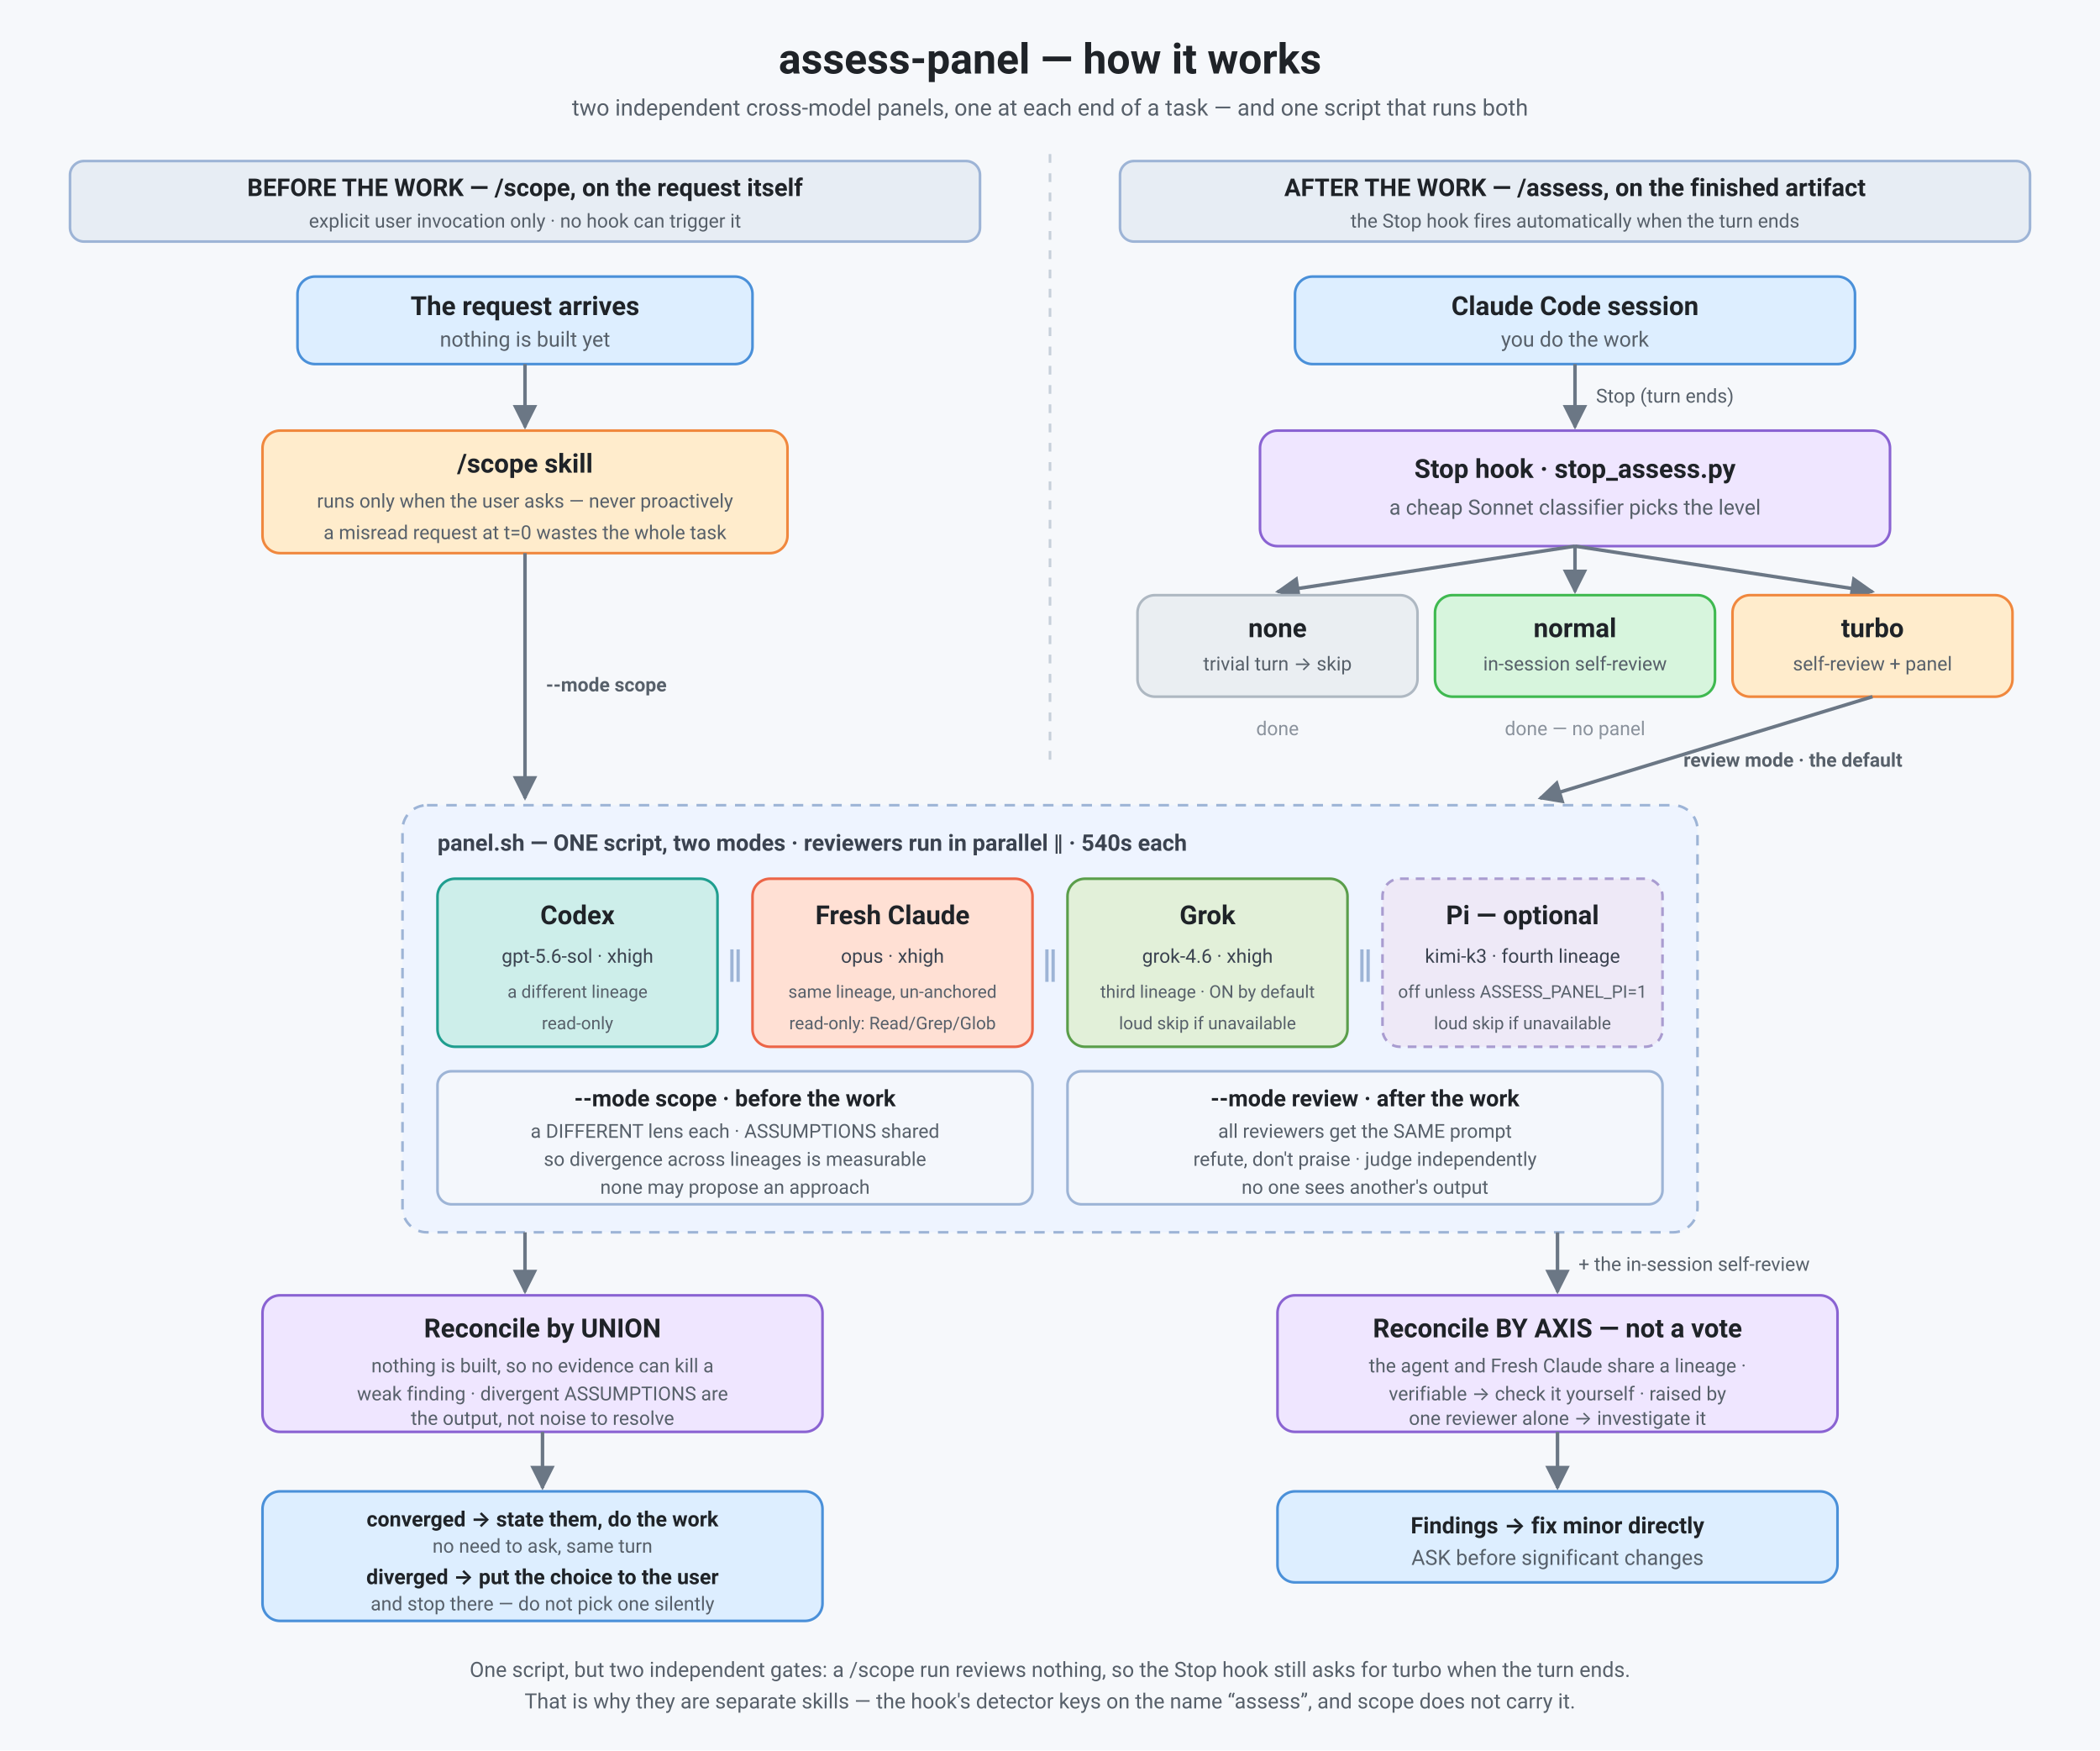
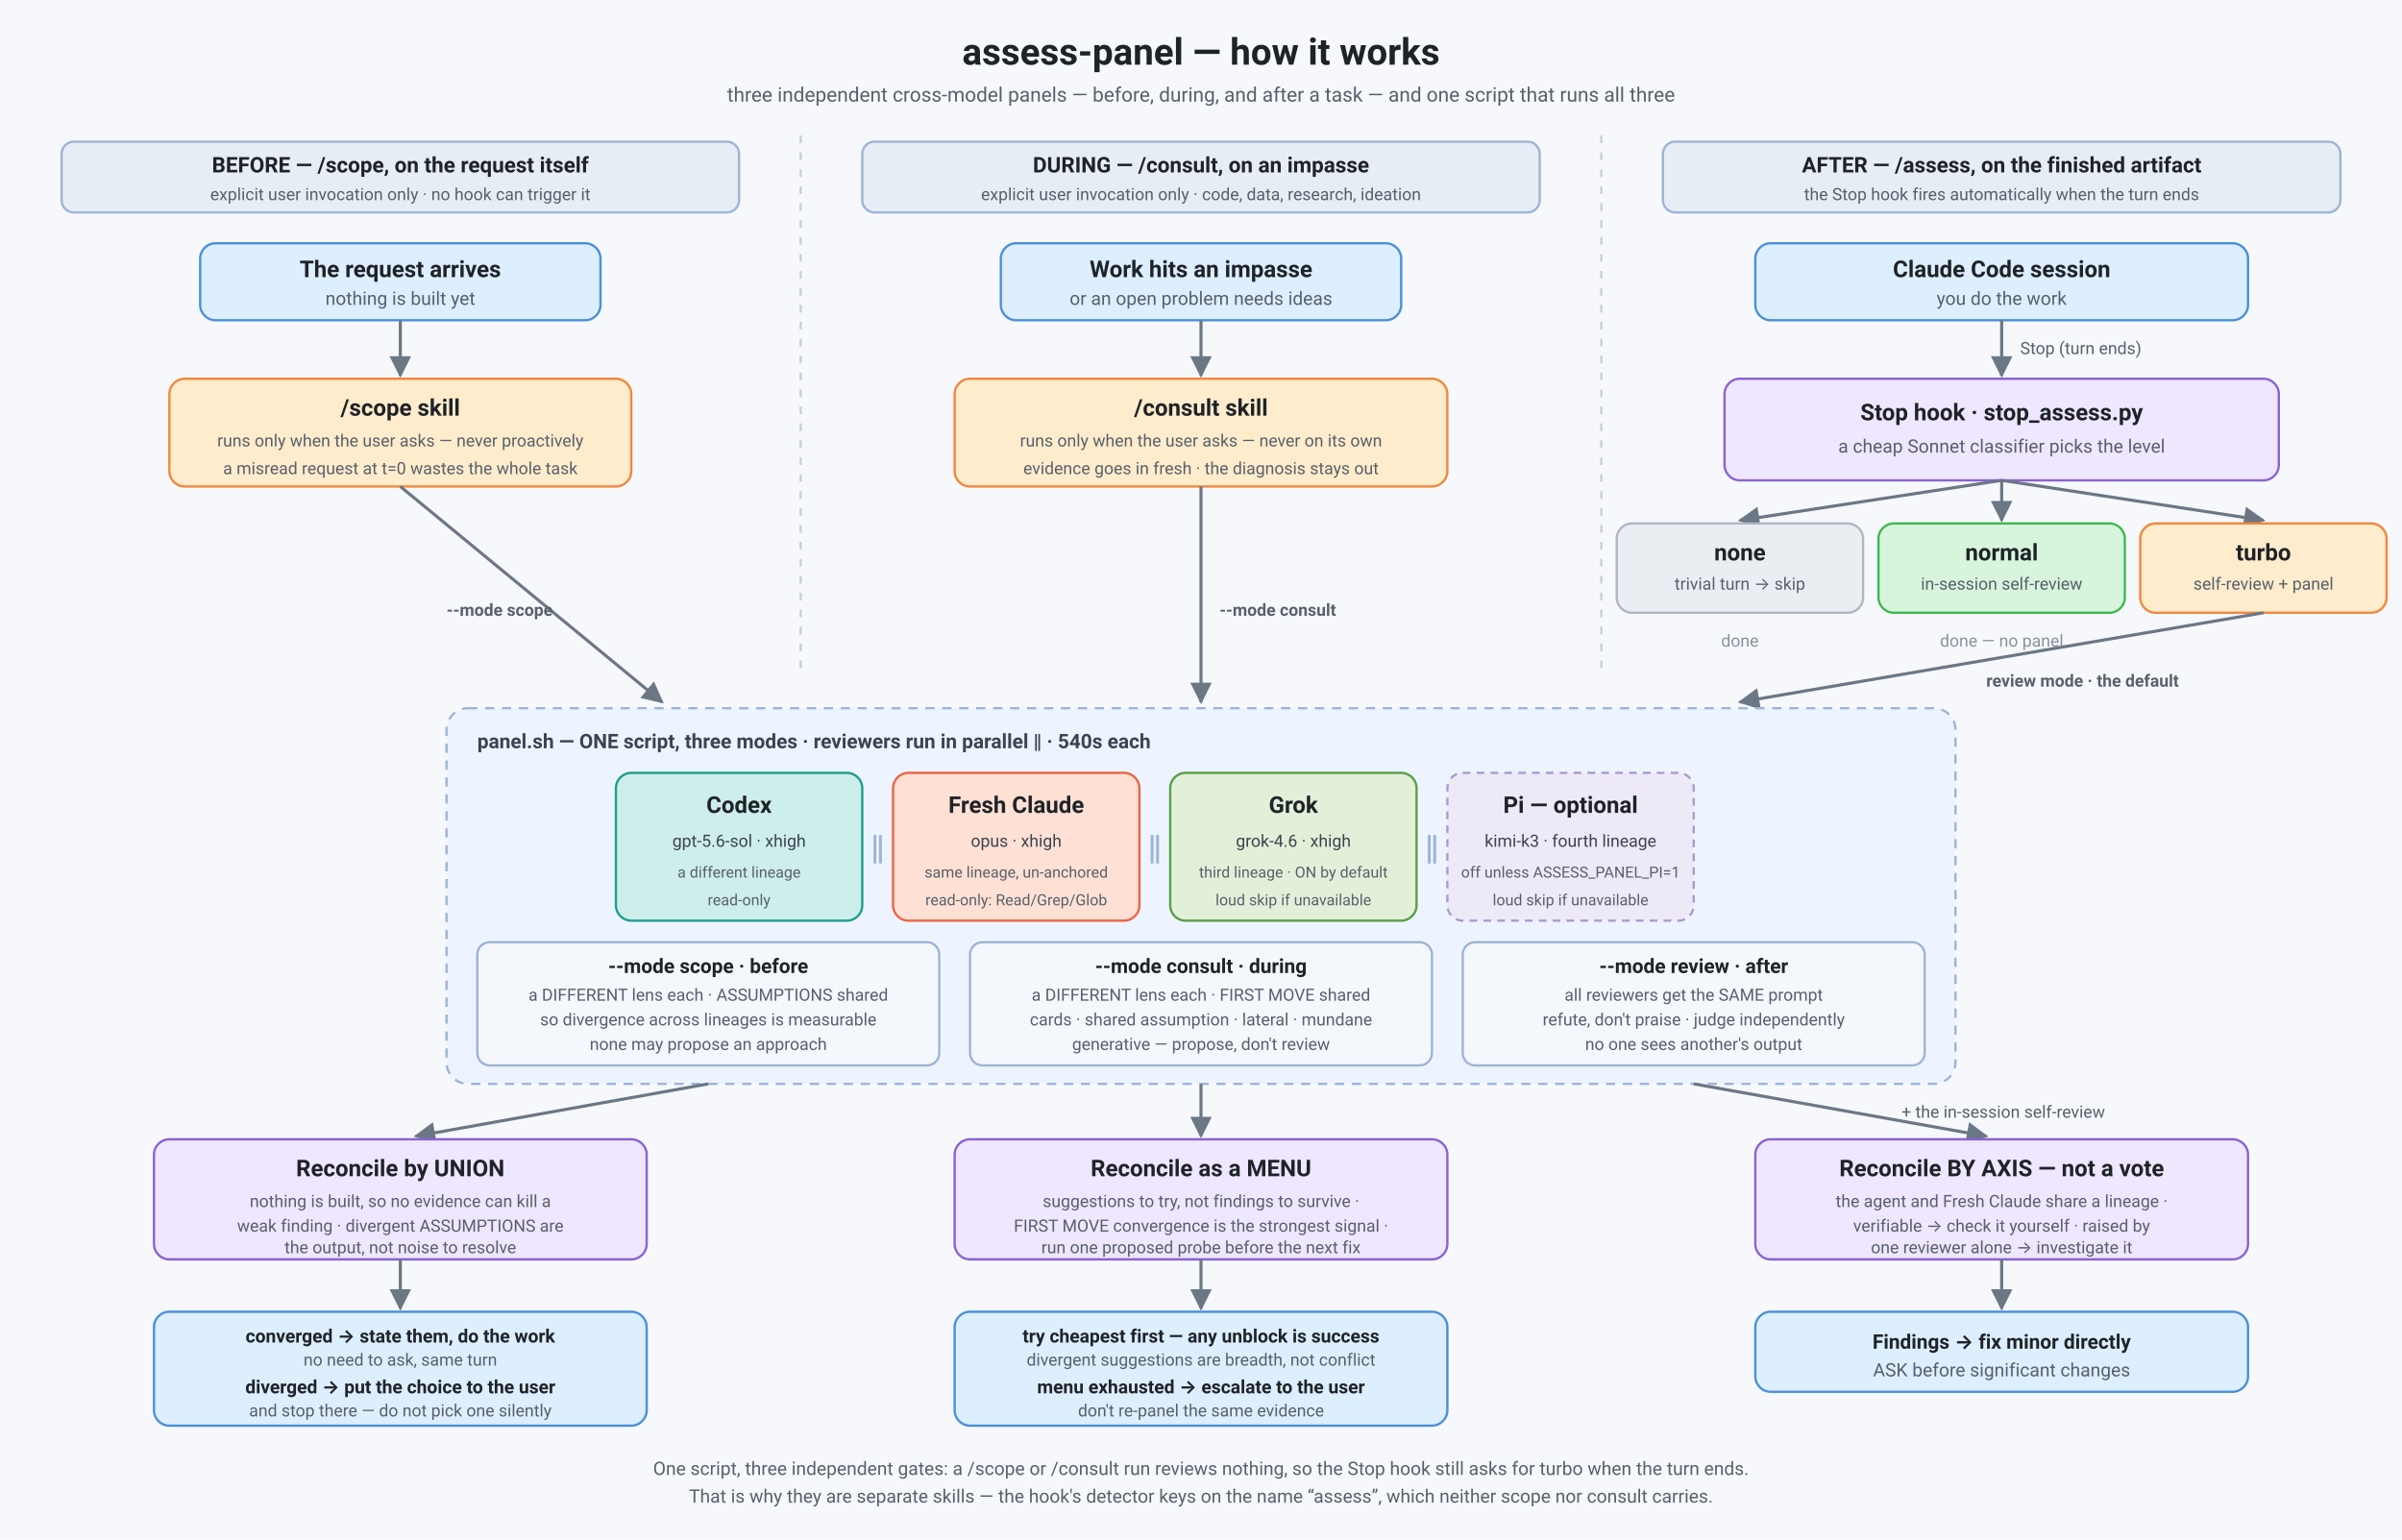
- <svg xmlns="http://www.w3.org/2000/svg" viewBox="0 0 1200 1000" font-family="system-ui, -apple-system, 'Segoe UI', Roboto, sans-serif">
+ <svg xmlns="http://www.w3.org/2000/svg" viewBox="0 0 1560 1000" font-family="system-ui, -apple-system, 'Segoe UI', Roboto, sans-serif">
  <defs>
    <marker id="arrow" viewBox="0 0 10 10" refX="9" refY="5" markerWidth="7" markerHeight="7" orient="auto-start-reverse">
      <path d="M0,0 L10,5 L0,10 z" fill="#6b7785" />
    </marker>
  </defs>
-   <rect x="0" y="0" width="1200" height="1000" fill="#f6f8fb" />
-   <text x="600" y="42" text-anchor="middle" font-size="24" font-weight="700" fill="#1f2328">assess-panel — how it works</text>
-   <text x="600" y="66" text-anchor="middle" font-size="13" fill="#57606a">two independent cross-model panels, one at each end of a task — and one script that runs both</text>
-   <line x1="600" y1="88" x2="600" y2="440" stroke="#c7d0da" stroke-width="1.5" stroke-dasharray="5 6" />
-   <rect x="40" y="92" width="520" height="46" rx="8" fill="#e7edf4" stroke="#9db4d6" stroke-width="1.5" />
-   <text x="300" y="112" text-anchor="middle" font-size="14" font-weight="700" fill="#1f2328">BEFORE THE WORK — /scope, on the request itself</text>
-   <text x="300" y="130" text-anchor="middle" font-size="11" fill="#57606a">explicit user invocation only · no hook can trigger it</text>
-   <rect x="640" y="92" width="520" height="46" rx="8" fill="#e7edf4" stroke="#9db4d6" stroke-width="1.5" />
-   <text x="900" y="112" text-anchor="middle" font-size="14" font-weight="700" fill="#1f2328">AFTER THE WORK — /assess, on the finished artifact</text>
-   <text x="900" y="130" text-anchor="middle" font-size="11" fill="#57606a">the Stop hook fires automatically when the turn ends</text>
-   <rect x="170" y="158" width="260" height="50" rx="10" fill="#ddeeff" stroke="#4a90d9" stroke-width="1.5" />
-   <text x="300" y="180" text-anchor="middle" font-size="15" font-weight="700" fill="#1f2328">The request arrives</text>
-   <text x="300" y="198" text-anchor="middle" font-size="12" fill="#57606a">nothing is built yet</text>
-   <line x1="300" y1="208" x2="300" y2="244" stroke="#6b7785" stroke-width="2" marker-end="url(#arrow)" />
-   <rect x="150" y="246" width="300" height="70" rx="10" fill="#ffeccc" stroke="#f0883e" stroke-width="1.5" />
-   <text x="300" y="270" text-anchor="middle" font-size="15" font-weight="700" fill="#1f2328">/scope skill</text>
-   <text x="300" y="290" text-anchor="middle" font-size="11" fill="#57606a">runs only when the user asks — never proactively</text>
-   <text x="300" y="308" text-anchor="middle" font-size="11" fill="#57606a">a misread request at t=0 wastes the whole task</text>
-   <line x1="300" y1="316" x2="300" y2="456" stroke="#6b7785" stroke-width="2" marker-end="url(#arrow)" />
-   <text x="312" y="395" font-size="11" font-weight="700" fill="#57606a">--mode scope</text>
-   <rect x="740" y="158" width="320" height="50" rx="10" fill="#ddeeff" stroke="#4a90d9" stroke-width="1.5" />
-   <text x="900" y="180" text-anchor="middle" font-size="15" font-weight="700" fill="#1f2328">Claude Code session</text>
-   <text x="900" y="198" text-anchor="middle" font-size="12" fill="#57606a">you do the work</text>
-   <line x1="900" y1="208" x2="900" y2="244" stroke="#6b7785" stroke-width="2" marker-end="url(#arrow)" />
-   <text x="912" y="230" font-size="11" fill="#57606a">Stop (turn ends)</text>
-   <rect x="720" y="246" width="360" height="66" rx="10" fill="#efe6ff" stroke="#8a63d2" stroke-width="1.5" />
-   <text x="900" y="273" text-anchor="middle" font-size="15" font-weight="700" fill="#1f2328">Stop hook · stop_assess.py</text>
-   <text x="900" y="294" text-anchor="middle" font-size="12" fill="#57606a">a cheap Sonnet classifier picks the level</text>
-   <line x1="900" y1="312" x2="730" y2="338" stroke="#6b7785" stroke-width="2" marker-end="url(#arrow)" />
-   <line x1="900" y1="312" x2="900" y2="338" stroke="#6b7785" stroke-width="2" marker-end="url(#arrow)" />
-   <line x1="900" y1="312" x2="1070" y2="338" stroke="#6b7785" stroke-width="2" marker-end="url(#arrow)" />
-   <rect x="650" y="340" width="160" height="58" rx="10" fill="#eaeef2" stroke="#aeb8c2" stroke-width="1.5" />
-   <text x="730" y="364" text-anchor="middle" font-size="15" font-weight="700" fill="#1f2328">none</text>
-   <text x="730" y="383" text-anchor="middle" font-size="11" fill="#57606a">trivial turn → skip</text>
-   <text x="730" y="420" text-anchor="middle" font-size="11" fill="#8a929c">done</text>
-   <rect x="820" y="340" width="160" height="58" rx="10" fill="#d7f5dd" stroke="#3fb950" stroke-width="1.5" />
-   <text x="900" y="364" text-anchor="middle" font-size="15" font-weight="700" fill="#1f2328">normal</text>
-   <text x="900" y="383" text-anchor="middle" font-size="11" fill="#57606a">in-session self-review</text>
-   <text x="900" y="420" text-anchor="middle" font-size="11" fill="#8a929c">done — no panel</text>
-   <rect x="990" y="340" width="160" height="58" rx="10" fill="#ffeccc" stroke="#f0883e" stroke-width="1.5" />
-   <text x="1070" y="364" text-anchor="middle" font-size="15" font-weight="700" fill="#1f2328">turbo</text>
-   <text x="1070" y="383" text-anchor="middle" font-size="11" fill="#57606a">self-review + panel</text>
-   <line x1="1070" y1="398" x2="880" y2="456" stroke="#6b7785" stroke-width="2" marker-end="url(#arrow)" />
-   <text x="962" y="438" font-size="11" font-weight="700" fill="#57606a">review mode · the default</text>
-   <rect x="230" y="460" width="740" height="244" rx="14" fill="#eef4ff" stroke="#9db4d6" stroke-width="1.5" stroke-dasharray="6 5" />
-   <text x="250" y="486" font-size="13" font-weight="700" fill="#3b4350">panel.sh — ONE script, two modes · reviewers run in parallel ‖ · 540s each</text>
-   <rect x="250" y="502" width="160" height="96" rx="10" fill="#cdeeea" stroke="#1f9e8f" stroke-width="1.5" />
-   <text x="330" y="528" text-anchor="middle" font-size="15" font-weight="700" fill="#1f2328">Codex</text>
-   <text x="330" y="550" text-anchor="middle" font-size="11" fill="#3b4350">gpt-5.6-sol · xhigh</text>
-   <text x="330" y="570" text-anchor="middle" font-size="10" fill="#57606a">a different lineage</text>
-   <text x="330" y="588" text-anchor="middle" font-size="10" fill="#57606a">read-only</text>
-   <text x="420" y="558" text-anchor="middle" font-size="22" font-weight="700" fill="#9db4d6">‖</text>
-   <rect x="430" y="502" width="160" height="96" rx="10" fill="#ffe0d4" stroke="#ec6547" stroke-width="1.5" />
-   <text x="510" y="528" text-anchor="middle" font-size="15" font-weight="700" fill="#1f2328">Fresh Claude</text>
-   <text x="510" y="550" text-anchor="middle" font-size="11" fill="#3b4350">opus · xhigh</text>
-   <text x="510" y="570" text-anchor="middle" font-size="10" fill="#57606a">same lineage, un-anchored</text>
-   <text x="510" y="588" text-anchor="middle" font-size="10" fill="#57606a">read-only: Read/Grep/Glob</text>
-   <text x="600" y="558" text-anchor="middle" font-size="22" font-weight="700" fill="#9db4d6">‖</text>
-   <rect x="610" y="502" width="160" height="96" rx="10" fill="#e2f0d9" stroke="#5a9e4a" stroke-width="1.5" />
-   <text x="690" y="528" text-anchor="middle" font-size="15" font-weight="700" fill="#1f2328">Grok</text>
-   <text x="690" y="550" text-anchor="middle" font-size="11" fill="#3b4350">grok-4.6 · xhigh</text>
-   <text x="690" y="570" text-anchor="middle" font-size="10" fill="#57606a">third lineage · ON by default</text>
-   <text x="690" y="588" text-anchor="middle" font-size="10" fill="#57606a">loud skip if unavailable</text>
-   <text x="780" y="558" text-anchor="middle" font-size="22" font-weight="700" fill="#9db4d6">‖</text>
-   <rect x="790" y="502" width="160" height="96" rx="10" fill="#eee9f7" stroke="#a99cd0" stroke-width="1.5" stroke-dasharray="5 4" />
-   <text x="870" y="528" text-anchor="middle" font-size="15" font-weight="700" fill="#1f2328">Pi — optional</text>
-   <text x="870" y="550" text-anchor="middle" font-size="11" fill="#3b4350">kimi-k3 · fourth lineage</text>
-   <text x="870" y="570" text-anchor="middle" font-size="10" fill="#57606a">off unless ASSESS_PANEL_PI=1</text>
-   <text x="870" y="588" text-anchor="middle" font-size="10" fill="#57606a">loud skip if unavailable</text>
-   <rect x="250" y="612" width="340" height="76" rx="8" fill="#f4f7fc" stroke="#9db4d6" stroke-width="1.5" />
-   <text x="420" y="632" text-anchor="middle" font-size="13" font-weight="700" fill="#1f2328">--mode scope · before the work</text>
-   <text x="420" y="650" text-anchor="middle" font-size="11" fill="#57606a">a DIFFERENT lens each · ASSUMPTIONS shared</text>
-   <text x="420" y="666" text-anchor="middle" font-size="11" fill="#57606a">so divergence across lineages is measurable</text>
-   <text x="420" y="682" text-anchor="middle" font-size="11" fill="#57606a">none may propose an approach</text>
-   <rect x="610" y="612" width="340" height="76" rx="8" fill="#f4f7fc" stroke="#9db4d6" stroke-width="1.5" />
-   <text x="780" y="632" text-anchor="middle" font-size="13" font-weight="700" fill="#1f2328">--mode review · after the work</text>
-   <text x="780" y="650" text-anchor="middle" font-size="11" fill="#57606a">all reviewers get the SAME prompt</text>
-   <text x="780" y="666" text-anchor="middle" font-size="11" fill="#57606a">refute, don't praise · judge independently</text>
-   <text x="780" y="682" text-anchor="middle" font-size="11" fill="#57606a">no one sees another's output</text>
-   <line x1="300" y1="704" x2="300" y2="738" stroke="#6b7785" stroke-width="2" marker-end="url(#arrow)" />
-   <line x1="890" y1="704" x2="890" y2="738" stroke="#6b7785" stroke-width="2" marker-end="url(#arrow)" />
-   <text x="902" y="726" font-size="11" fill="#57606a">+ the in-session self-review</text>
-   <rect x="150" y="740" width="320" height="78" rx="10" fill="#efe6ff" stroke="#8a63d2" stroke-width="1.5" />
-   <text x="310" y="764" text-anchor="middle" font-size="15" font-weight="700" fill="#1f2328">Reconcile by UNION</text>
-   <text x="310" y="784" text-anchor="middle" font-size="11" fill="#57606a">nothing is built, so no evidence can kill a</text>
-   <text x="310" y="800" text-anchor="middle" font-size="11" fill="#57606a">weak finding · divergent ASSUMPTIONS are</text>
-   <text x="310" y="814" text-anchor="middle" font-size="11" fill="#57606a">the output, not noise to resolve</text>
-   <rect x="730" y="740" width="320" height="78" rx="10" fill="#efe6ff" stroke="#8a63d2" stroke-width="1.5" />
-   <text x="890" y="764" text-anchor="middle" font-size="15" font-weight="700" fill="#1f2328">Reconcile BY AXIS — not a vote</text>
-   <text x="890" y="784" text-anchor="middle" font-size="11" fill="#57606a">the agent and Fresh Claude share a lineage ·</text>
-   <text x="890" y="800" text-anchor="middle" font-size="11" fill="#57606a">verifiable → check it yourself · raised by</text>
-   <text x="890" y="814" text-anchor="middle" font-size="11" fill="#57606a">one reviewer alone → investigate it</text>
-   <line x1="310" y1="818" x2="310" y2="850" stroke="#6b7785" stroke-width="2" marker-end="url(#arrow)" />
-   <line x1="890" y1="818" x2="890" y2="850" stroke="#6b7785" stroke-width="2" marker-end="url(#arrow)" />
-   <rect x="150" y="852" width="320" height="74" rx="10" fill="#ddeeff" stroke="#4a90d9" stroke-width="1.5" />
-   <text x="310" y="872" text-anchor="middle" font-size="12" font-weight="700" fill="#1f2328">converged → state them, do the work</text>
-   <text x="310" y="887" text-anchor="middle" font-size="11" fill="#57606a">no need to ask, same turn</text>
-   <text x="310" y="905" text-anchor="middle" font-size="12" font-weight="700" fill="#1f2328">diverged → put the choice to the user</text>
-   <text x="310" y="920" text-anchor="middle" font-size="11" fill="#57606a">and stop there — do not pick one silently</text>
-   <rect x="730" y="852" width="320" height="52" rx="10" fill="#ddeeff" stroke="#4a90d9" stroke-width="1.5" />
-   <text x="890" y="876" text-anchor="middle" font-size="13" font-weight="700" fill="#1f2328">Findings → fix minor directly</text>
-   <text x="890" y="894" text-anchor="middle" font-size="12" fill="#57606a">ASK before significant changes</text>
-   <text x="600" y="958" text-anchor="middle" font-size="12" fill="#57606a">One script, but two independent gates: a /scope run reviews nothing, so the Stop hook still asks for turbo when the turn ends.</text>
-   <text x="600" y="976" text-anchor="middle" font-size="12" fill="#57606a">That is why they are separate skills — the hook's detector keys on the name “assess”, and scope does not carry it.</text>
+   <rect x="0" y="0" width="1560" height="1000" fill="#f6f8fb" />
+   <text x="780" y="42" text-anchor="middle" font-size="24" font-weight="700" fill="#1f2328">assess-panel — how it works</text>
+   <text x="780" y="66" text-anchor="middle" font-size="13" fill="#57606a">three independent cross-model panels — before, during, and after a task — and one script that runs all three</text>
+   <line x1="520" y1="88" x2="520" y2="440" stroke="#c7d0da" stroke-width="1.5" stroke-dasharray="5 6" />
+   <line x1="1040" y1="88" x2="1040" y2="440" stroke="#c7d0da" stroke-width="1.5" stroke-dasharray="5 6" />
+   <rect x="40" y="92" width="440" height="46" rx="8" fill="#e7edf4" stroke="#9db4d6" stroke-width="1.5" />
+   <text x="260" y="112" text-anchor="middle" font-size="14" font-weight="700" fill="#1f2328">BEFORE — /scope, on the request itself</text>
+   <text x="260" y="130" text-anchor="middle" font-size="11" fill="#57606a">explicit user invocation only · no hook can trigger it</text>
+   <rect x="560" y="92" width="440" height="46" rx="8" fill="#e7edf4" stroke="#9db4d6" stroke-width="1.5" />
+   <text x="780" y="112" text-anchor="middle" font-size="14" font-weight="700" fill="#1f2328">DURING — /consult, on an impasse</text>
+   <text x="780" y="130" text-anchor="middle" font-size="11" fill="#57606a">explicit user invocation only · code, data, research, ideation</text>
+   <rect x="1080" y="92" width="440" height="46" rx="8" fill="#e7edf4" stroke="#9db4d6" stroke-width="1.5" />
+   <text x="1300" y="112" text-anchor="middle" font-size="14" font-weight="700" fill="#1f2328">AFTER — /assess, on the finished artifact</text>
+   <text x="1300" y="130" text-anchor="middle" font-size="11" fill="#57606a">the Stop hook fires automatically when the turn ends</text>
+   <rect x="130" y="158" width="260" height="50" rx="10" fill="#ddeeff" stroke="#4a90d9" stroke-width="1.5" />
+   <text x="260" y="180" text-anchor="middle" font-size="15" font-weight="700" fill="#1f2328">The request arrives</text>
+   <text x="260" y="198" text-anchor="middle" font-size="12" fill="#57606a">nothing is built yet</text>
+   <line x1="260" y1="208" x2="260" y2="244" stroke="#6b7785" stroke-width="2" marker-end="url(#arrow)" />
+   <rect x="110" y="246" width="300" height="70" rx="10" fill="#ffeccc" stroke="#f0883e" stroke-width="1.5" />
+   <text x="260" y="270" text-anchor="middle" font-size="15" font-weight="700" fill="#1f2328">/scope skill</text>
+   <text x="260" y="290" text-anchor="middle" font-size="11" fill="#57606a">runs only when the user asks — never proactively</text>
+   <text x="260" y="308" text-anchor="middle" font-size="11" fill="#57606a">a misread request at t=0 wastes the whole task</text>
+   <line x1="260" y1="316" x2="430" y2="456" stroke="#6b7785" stroke-width="2" marker-end="url(#arrow)" />
+   <text x="290" y="400" font-size="11" font-weight="700" fill="#57606a">--mode scope</text>
+   <rect x="650" y="158" width="260" height="50" rx="10" fill="#ddeeff" stroke="#4a90d9" stroke-width="1.5" />
+   <text x="780" y="180" text-anchor="middle" font-size="15" font-weight="700" fill="#1f2328">Work hits an impasse</text>
+   <text x="780" y="198" text-anchor="middle" font-size="12" fill="#57606a">or an open problem needs ideas</text>
+   <line x1="780" y1="208" x2="780" y2="244" stroke="#6b7785" stroke-width="2" marker-end="url(#arrow)" />
+   <rect x="620" y="246" width="320" height="70" rx="10" fill="#ffeccc" stroke="#f0883e" stroke-width="1.5" />
+   <text x="780" y="270" text-anchor="middle" font-size="15" font-weight="700" fill="#1f2328">/consult skill</text>
+   <text x="780" y="290" text-anchor="middle" font-size="11" fill="#57606a">runs only when the user asks — never on its own</text>
+   <text x="780" y="308" text-anchor="middle" font-size="11" fill="#57606a">evidence goes in fresh · the diagnosis stays out</text>
+   <line x1="780" y1="316" x2="780" y2="456" stroke="#6b7785" stroke-width="2" marker-end="url(#arrow)" />
+   <text x="792" y="400" font-size="11" font-weight="700" fill="#57606a">--mode consult</text>
+   <rect x="1140" y="158" width="320" height="50" rx="10" fill="#ddeeff" stroke="#4a90d9" stroke-width="1.5" />
+   <text x="1300" y="180" text-anchor="middle" font-size="15" font-weight="700" fill="#1f2328">Claude Code session</text>
+   <text x="1300" y="198" text-anchor="middle" font-size="12" fill="#57606a">you do the work</text>
+   <line x1="1300" y1="208" x2="1300" y2="244" stroke="#6b7785" stroke-width="2" marker-end="url(#arrow)" />
+   <text x="1312" y="230" font-size="11" fill="#57606a">Stop (turn ends)</text>
+   <rect x="1120" y="246" width="360" height="66" rx="10" fill="#efe6ff" stroke="#8a63d2" stroke-width="1.5" />
+   <text x="1300" y="273" text-anchor="middle" font-size="15" font-weight="700" fill="#1f2328">Stop hook · stop_assess.py</text>
+   <text x="1300" y="294" text-anchor="middle" font-size="12" fill="#57606a">a cheap Sonnet classifier picks the level</text>
+   <line x1="1300" y1="312" x2="1130" y2="338" stroke="#6b7785" stroke-width="2" marker-end="url(#arrow)" />
+   <line x1="1300" y1="312" x2="1300" y2="338" stroke="#6b7785" stroke-width="2" marker-end="url(#arrow)" />
+   <line x1="1300" y1="312" x2="1470" y2="338" stroke="#6b7785" stroke-width="2" marker-end="url(#arrow)" />
+   <rect x="1050" y="340" width="160" height="58" rx="10" fill="#eaeef2" stroke="#aeb8c2" stroke-width="1.5" />
+   <text x="1130" y="364" text-anchor="middle" font-size="15" font-weight="700" fill="#1f2328">none</text>
+   <text x="1130" y="383" text-anchor="middle" font-size="11" fill="#57606a">trivial turn → skip</text>
+   <text x="1130" y="420" text-anchor="middle" font-size="11" fill="#8a929c">done</text>
+   <rect x="1220" y="340" width="160" height="58" rx="10" fill="#d7f5dd" stroke="#3fb950" stroke-width="1.5" />
+   <text x="1300" y="364" text-anchor="middle" font-size="15" font-weight="700" fill="#1f2328">normal</text>
+   <text x="1300" y="383" text-anchor="middle" font-size="11" fill="#57606a">in-session self-review</text>
+   <text x="1300" y="420" text-anchor="middle" font-size="11" fill="#8a929c">done — no panel</text>
+   <rect x="1390" y="340" width="160" height="58" rx="10" fill="#ffeccc" stroke="#f0883e" stroke-width="1.5" />
+   <text x="1470" y="364" text-anchor="middle" font-size="15" font-weight="700" fill="#1f2328">turbo</text>
+   <text x="1470" y="383" text-anchor="middle" font-size="11" fill="#57606a">self-review + panel</text>
+   <line x1="1470" y1="398" x2="1130" y2="456" stroke="#6b7785" stroke-width="2" marker-end="url(#arrow)" />
+   <text x="1290" y="446" font-size="11" font-weight="700" fill="#57606a">review mode · the default</text>
+   <rect x="290" y="460" width="980" height="244" rx="14" fill="#eef4ff" stroke="#9db4d6" stroke-width="1.5" stroke-dasharray="6 5" />
+   <text x="310" y="486" font-size="13" font-weight="700" fill="#3b4350">panel.sh — ONE script, three modes · reviewers run in parallel ‖ · 540s each</text>
+   <rect x="400" y="502" width="160" height="96" rx="10" fill="#cdeeea" stroke="#1f9e8f" stroke-width="1.5" />
+   <text x="480" y="528" text-anchor="middle" font-size="15" font-weight="700" fill="#1f2328">Codex</text>
+   <text x="480" y="550" text-anchor="middle" font-size="11" fill="#3b4350">gpt-5.6-sol · xhigh</text>
+   <text x="480" y="570" text-anchor="middle" font-size="10" fill="#57606a">a different lineage</text>
+   <text x="480" y="588" text-anchor="middle" font-size="10" fill="#57606a">read-only</text>
+   <text x="570" y="558" text-anchor="middle" font-size="22" font-weight="700" fill="#9db4d6">‖</text>
+   <rect x="580" y="502" width="160" height="96" rx="10" fill="#ffe0d4" stroke="#ec6547" stroke-width="1.5" />
+   <text x="660" y="528" text-anchor="middle" font-size="15" font-weight="700" fill="#1f2328">Fresh Claude</text>
+   <text x="660" y="550" text-anchor="middle" font-size="11" fill="#3b4350">opus · xhigh</text>
+   <text x="660" y="570" text-anchor="middle" font-size="10" fill="#57606a">same lineage, un-anchored</text>
+   <text x="660" y="588" text-anchor="middle" font-size="10" fill="#57606a">read-only: Read/Grep/Glob</text>
+   <text x="750" y="558" text-anchor="middle" font-size="22" font-weight="700" fill="#9db4d6">‖</text>
+   <rect x="760" y="502" width="160" height="96" rx="10" fill="#e2f0d9" stroke="#5a9e4a" stroke-width="1.5" />
+   <text x="840" y="528" text-anchor="middle" font-size="15" font-weight="700" fill="#1f2328">Grok</text>
+   <text x="840" y="550" text-anchor="middle" font-size="11" fill="#3b4350">grok-4.6 · xhigh</text>
+   <text x="840" y="570" text-anchor="middle" font-size="10" fill="#57606a">third lineage · ON by default</text>
+   <text x="840" y="588" text-anchor="middle" font-size="10" fill="#57606a">loud skip if unavailable</text>
+   <text x="930" y="558" text-anchor="middle" font-size="22" font-weight="700" fill="#9db4d6">‖</text>
+   <rect x="940" y="502" width="160" height="96" rx="10" fill="#eee9f7" stroke="#a99cd0" stroke-width="1.5" stroke-dasharray="5 4" />
+   <text x="1020" y="528" text-anchor="middle" font-size="15" font-weight="700" fill="#1f2328">Pi — optional</text>
+   <text x="1020" y="550" text-anchor="middle" font-size="11" fill="#3b4350">kimi-k3 · fourth lineage</text>
+   <text x="1020" y="570" text-anchor="middle" font-size="10" fill="#57606a">off unless ASSESS_PANEL_PI=1</text>
+   <text x="1020" y="588" text-anchor="middle" font-size="10" fill="#57606a">loud skip if unavailable</text>
+   <rect x="310" y="612" width="300" height="80" rx="8" fill="#f4f7fc" stroke="#9db4d6" stroke-width="1.5" />
+   <text x="460" y="632" text-anchor="middle" font-size="13" font-weight="700" fill="#1f2328">--mode scope · before</text>
+   <text x="460" y="650" text-anchor="middle" font-size="11" fill="#57606a">a DIFFERENT lens each · ASSUMPTIONS shared</text>
+   <text x="460" y="666" text-anchor="middle" font-size="11" fill="#57606a">so divergence across lineages is measurable</text>
+   <text x="460" y="682" text-anchor="middle" font-size="11" fill="#57606a">none may propose an approach</text>
+   <rect x="630" y="612" width="300" height="80" rx="8" fill="#f4f7fc" stroke="#9db4d6" stroke-width="1.5" />
+   <text x="780" y="632" text-anchor="middle" font-size="13" font-weight="700" fill="#1f2328">--mode consult · during</text>
+   <text x="780" y="650" text-anchor="middle" font-size="11" fill="#57606a">a DIFFERENT lens each · FIRST MOVE shared</text>
+   <text x="780" y="666" text-anchor="middle" font-size="11" fill="#57606a">cards · shared assumption · lateral · mundane</text>
+   <text x="780" y="682" text-anchor="middle" font-size="11" fill="#57606a">generative — propose, don't review</text>
+   <rect x="950" y="612" width="300" height="80" rx="8" fill="#f4f7fc" stroke="#9db4d6" stroke-width="1.5" />
+   <text x="1100" y="632" text-anchor="middle" font-size="13" font-weight="700" fill="#1f2328">--mode review · after</text>
+   <text x="1100" y="650" text-anchor="middle" font-size="11" fill="#57606a">all reviewers get the SAME prompt</text>
+   <text x="1100" y="666" text-anchor="middle" font-size="11" fill="#57606a">refute, don't praise · judge independently</text>
+   <text x="1100" y="682" text-anchor="middle" font-size="11" fill="#57606a">no one sees another's output</text>
+   <line x1="460" y1="704" x2="270" y2="738" stroke="#6b7785" stroke-width="2" marker-end="url(#arrow)" />
+   <line x1="780" y1="704" x2="780" y2="738" stroke="#6b7785" stroke-width="2" marker-end="url(#arrow)" />
+   <line x1="1100" y1="704" x2="1290" y2="738" stroke="#6b7785" stroke-width="2" marker-end="url(#arrow)" />
+   <text x="1235" y="726" font-size="11" fill="#57606a">+ the in-session self-review</text>
+   <rect x="100" y="740" width="320" height="78" rx="10" fill="#efe6ff" stroke="#8a63d2" stroke-width="1.5" />
+   <text x="260" y="764" text-anchor="middle" font-size="15" font-weight="700" fill="#1f2328">Reconcile by UNION</text>
+   <text x="260" y="784" text-anchor="middle" font-size="11" fill="#57606a">nothing is built, so no evidence can kill a</text>
+   <text x="260" y="800" text-anchor="middle" font-size="11" fill="#57606a">weak finding · divergent ASSUMPTIONS are</text>
+   <text x="260" y="814" text-anchor="middle" font-size="11" fill="#57606a">the output, not noise to resolve</text>
+   <rect x="620" y="740" width="320" height="78" rx="10" fill="#efe6ff" stroke="#8a63d2" stroke-width="1.5" />
+   <text x="780" y="764" text-anchor="middle" font-size="15" font-weight="700" fill="#1f2328">Reconcile as a MENU</text>
+   <text x="780" y="784" text-anchor="middle" font-size="11" fill="#57606a">suggestions to try, not findings to survive ·</text>
+   <text x="780" y="800" text-anchor="middle" font-size="11" fill="#57606a">FIRST MOVE convergence is the strongest signal ·</text>
+   <text x="780" y="814" text-anchor="middle" font-size="11" fill="#57606a">run one proposed probe before the next fix</text>
+   <rect x="1140" y="740" width="320" height="78" rx="10" fill="#efe6ff" stroke="#8a63d2" stroke-width="1.5" />
+   <text x="1300" y="764" text-anchor="middle" font-size="15" font-weight="700" fill="#1f2328">Reconcile BY AXIS — not a vote</text>
+   <text x="1300" y="784" text-anchor="middle" font-size="11" fill="#57606a">the agent and Fresh Claude share a lineage ·</text>
+   <text x="1300" y="800" text-anchor="middle" font-size="11" fill="#57606a">verifiable → check it yourself · raised by</text>
+   <text x="1300" y="814" text-anchor="middle" font-size="11" fill="#57606a">one reviewer alone → investigate it</text>
+   <line x1="260" y1="818" x2="260" y2="850" stroke="#6b7785" stroke-width="2" marker-end="url(#arrow)" />
+   <line x1="780" y1="818" x2="780" y2="850" stroke="#6b7785" stroke-width="2" marker-end="url(#arrow)" />
+   <line x1="1300" y1="818" x2="1300" y2="850" stroke="#6b7785" stroke-width="2" marker-end="url(#arrow)" />
+   <rect x="100" y="852" width="320" height="74" rx="10" fill="#ddeeff" stroke="#4a90d9" stroke-width="1.5" />
+   <text x="260" y="872" text-anchor="middle" font-size="12" font-weight="700" fill="#1f2328">converged → state them, do the work</text>
+   <text x="260" y="887" text-anchor="middle" font-size="11" fill="#57606a">no need to ask, same turn</text>
+   <text x="260" y="905" text-anchor="middle" font-size="12" font-weight="700" fill="#1f2328">diverged → put the choice to the user</text>
+   <text x="260" y="920" text-anchor="middle" font-size="11" fill="#57606a">and stop there — do not pick one silently</text>
+   <rect x="620" y="852" width="320" height="74" rx="10" fill="#ddeeff" stroke="#4a90d9" stroke-width="1.5" />
+   <text x="780" y="872" text-anchor="middle" font-size="12" font-weight="700" fill="#1f2328">try cheapest first — any unblock is success</text>
+   <text x="780" y="887" text-anchor="middle" font-size="11" fill="#57606a">divergent suggestions are breadth, not conflict</text>
+   <text x="780" y="905" text-anchor="middle" font-size="12" font-weight="700" fill="#1f2328">menu exhausted → escalate to the user</text>
+   <text x="780" y="920" text-anchor="middle" font-size="11" fill="#57606a">don't re-panel the same evidence</text>
+   <rect x="1140" y="852" width="320" height="52" rx="10" fill="#ddeeff" stroke="#4a90d9" stroke-width="1.5" />
+   <text x="1300" y="876" text-anchor="middle" font-size="13" font-weight="700" fill="#1f2328">Findings → fix minor directly</text>
+   <text x="1300" y="894" text-anchor="middle" font-size="12" fill="#57606a">ASK before significant changes</text>
+   <text x="780" y="958" text-anchor="middle" font-size="12" fill="#57606a">One script, three independent gates: a /scope or /consult run reviews nothing, so the Stop hook still asks for turbo when the turn ends.</text>
+   <text x="780" y="976" text-anchor="middle" font-size="12" fill="#57606a">That is why they are separate skills — the hook's detector keys on the name “assess”, which neither scope nor consult carries.</text>
</svg>
